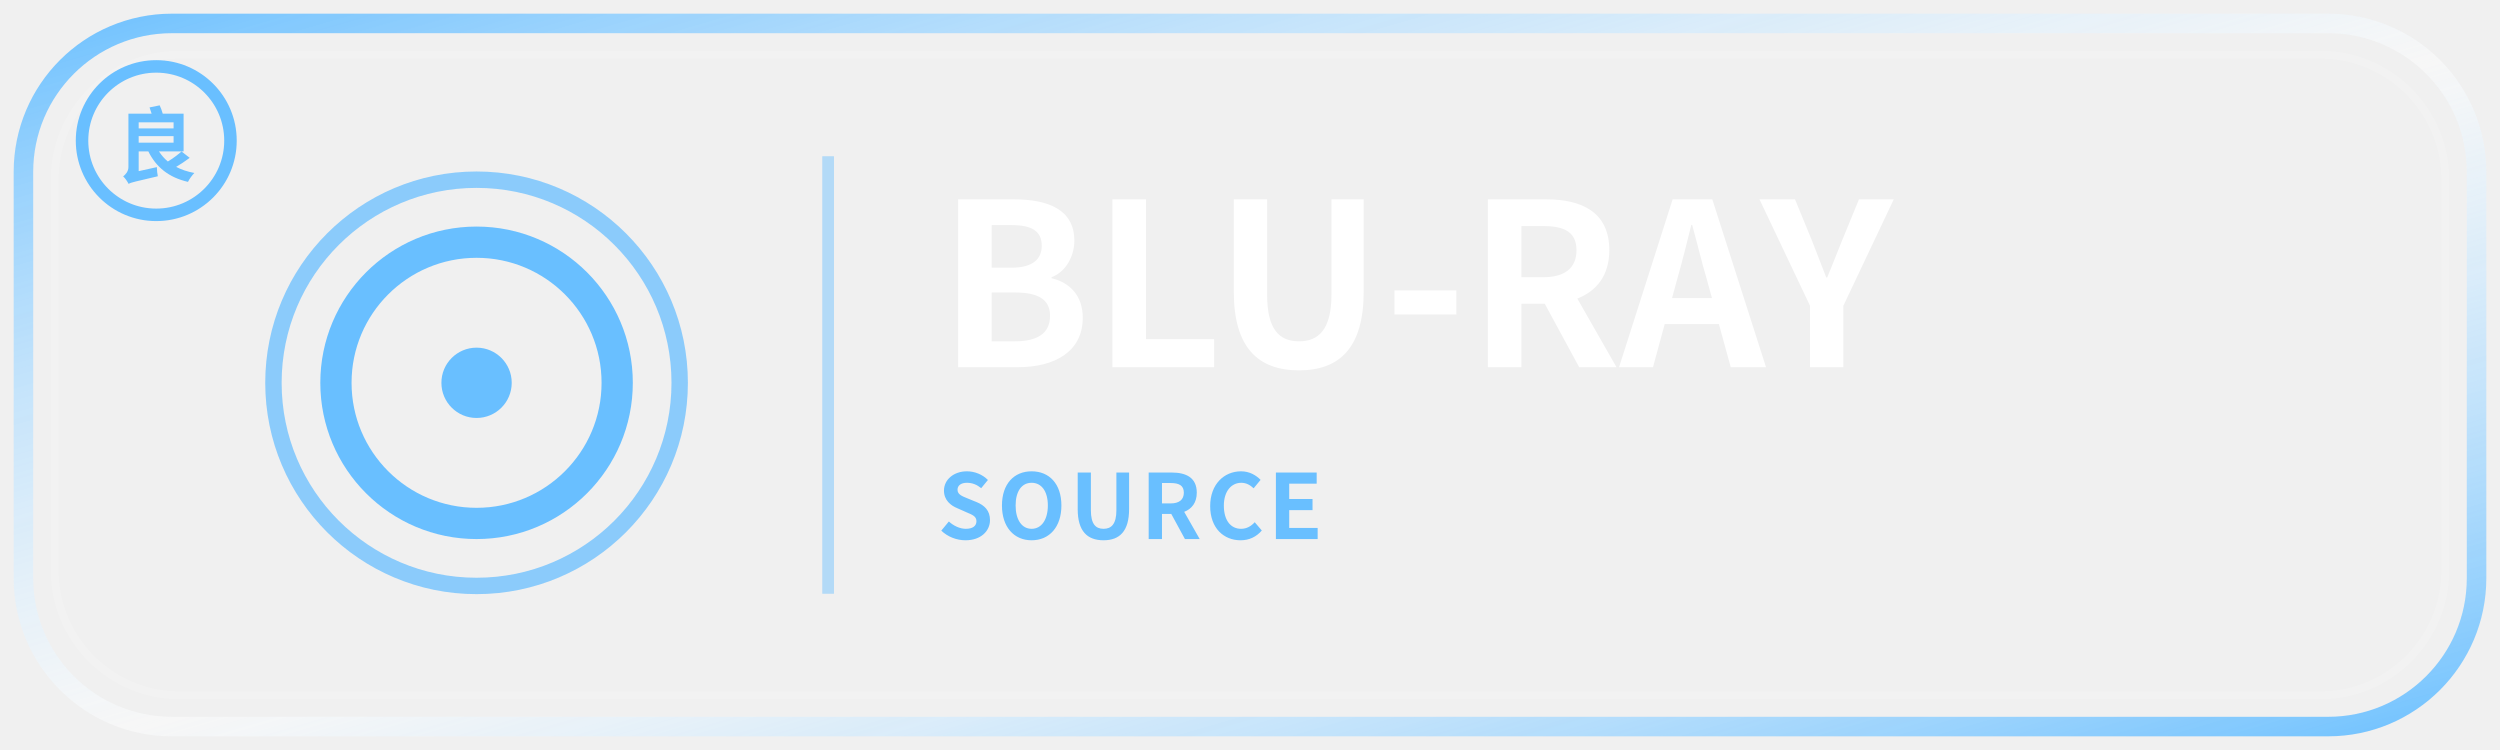
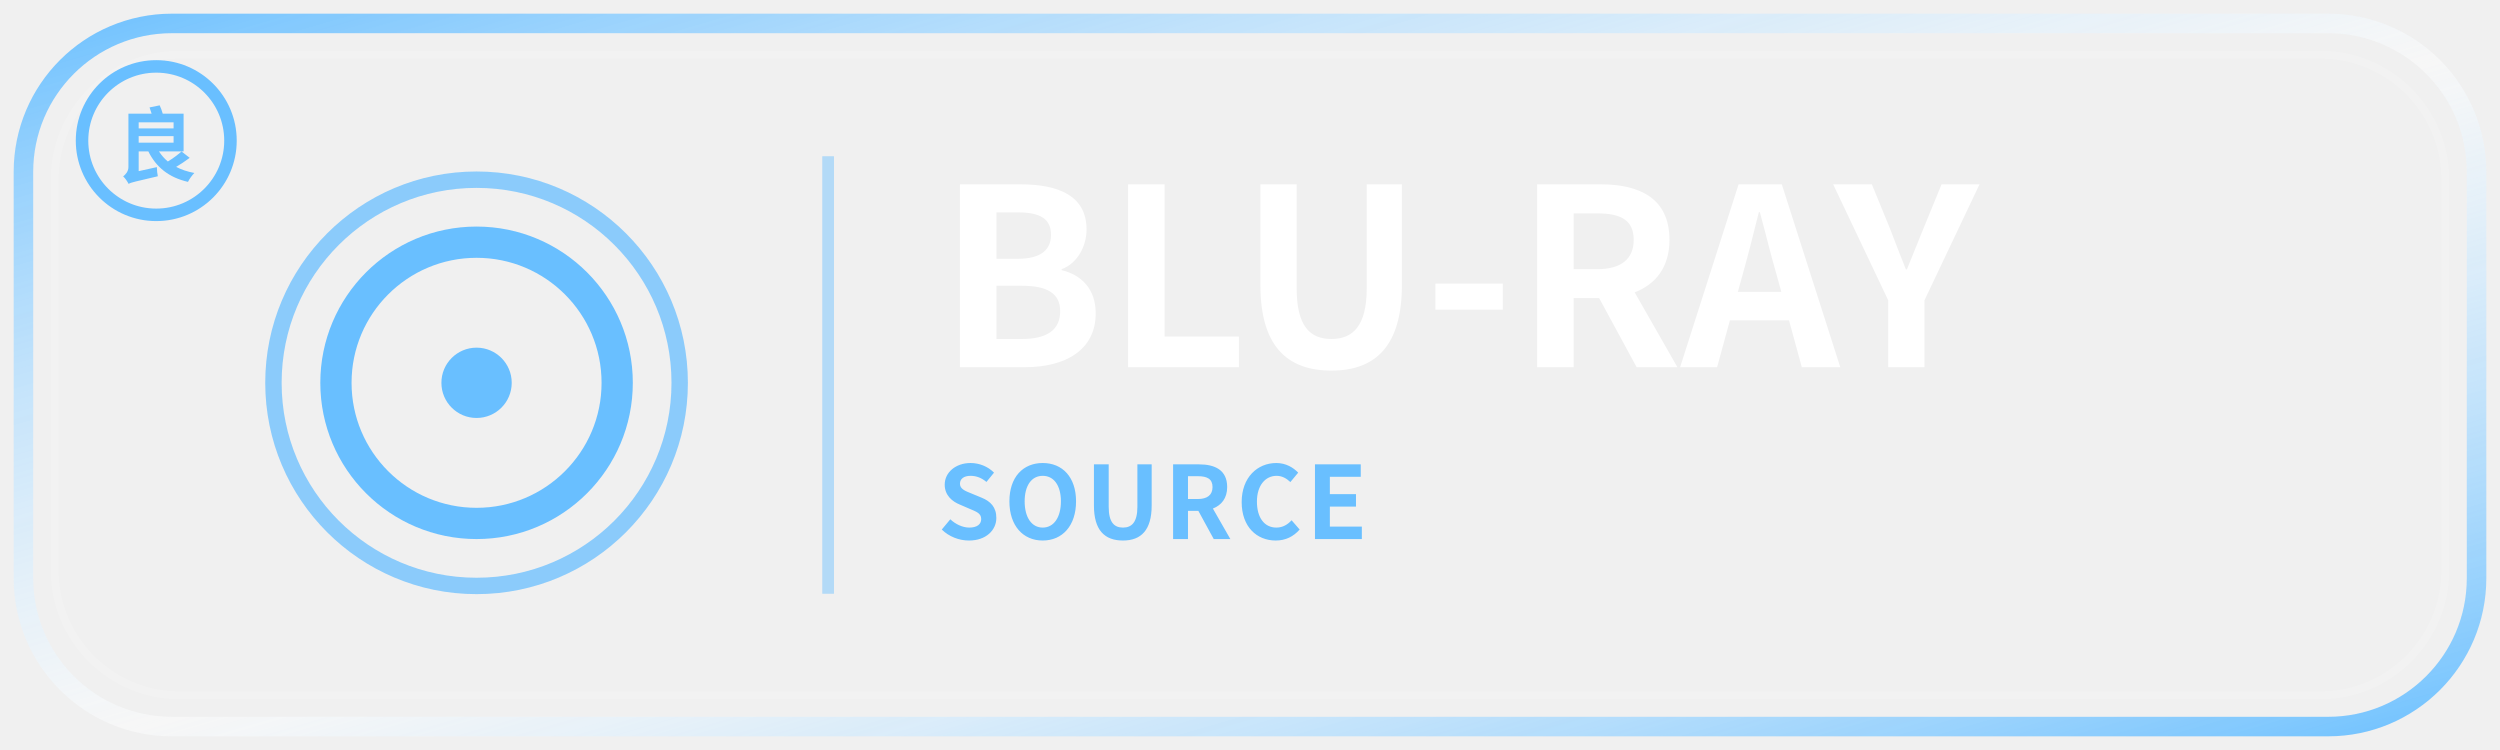
<svg xmlns="http://www.w3.org/2000/svg" width="320" height="96" viewBox="0 0 320 96">
  <defs>
    <linearGradient id="edge" x1="0" y1="0" x2="1" y2="1">
      <stop offset="0" stop-color="#69BFFF" stop-opacity=".95" />
      <stop offset=".52" stop-color="#FFFFFF" stop-opacity=".48" />
      <stop offset="1" stop-color="#69BFFF" stop-opacity=".95" />
    </linearGradient>
  </defs>
  <rect x="3" y="3" width="314" height="90" rx="19" fill="none" stroke="url(#edge)" stroke-width="2.5" />
  <rect x="7" y="7" width="306" height="82" rx="16" fill="none" stroke="#FFFFFF" stroke-opacity=".14" stroke-width="1" />
  <circle cx="20" cy="18" r="9.5" fill="none" stroke="#69BFFF" stroke-width="1.6" />
  <text x="20" y="22.5" text-anchor="middle" font-family="Noto Sans CJK SC,PingFang SC,Arial,sans-serif" font-size="10.5" font-weight="800" fill="#69BFFF">良</text>
  <circle cx="61" cy="49" r="26" fill="none" stroke="#69BFFF" stroke-width="2.1" stroke-opacity=".75" />
  <circle cx="61" cy="49" r="18" fill="none" stroke="#69BFFF" stroke-width="4" />
  <circle cx="61" cy="49" r="4.5" fill="#69BFFF" />
  <path d="M106 20v56" stroke="#69BFFF" stroke-opacity=".45" stroke-width="1.5" />
-   <text x="120" y="47" font-family="Noto Sans CJK SC,PingFang SC,Arial,Helvetica,sans-serif" font-size="29" font-weight="850" fill="#FFFFFF">BLU-RAY</text>
-   <text x="120" y="69" font-family="Noto Sans CJK SC,PingFang SC,Microsoft YaHei,Arial,sans-serif" font-size="11.5" font-weight="750" letter-spacing=".45" fill="#69BFFF">SOURCE</text>
+   <text x="120" y="47" font-family="Noto Sans CJK SC,PingFang SC,Arial,Helvetica,sans-serif" font-size="31.6" font-weight="850" fill="#FFFFFF">BLU-RAY</text>
+   <text x="120" y="69" font-family="Noto Sans CJK SC,PingFang SC,Microsoft YaHei,Arial,sans-serif" font-size="12.9" font-weight="750" letter-spacing=".45" fill="#69BFFF">SOURCE</text>
</svg>
